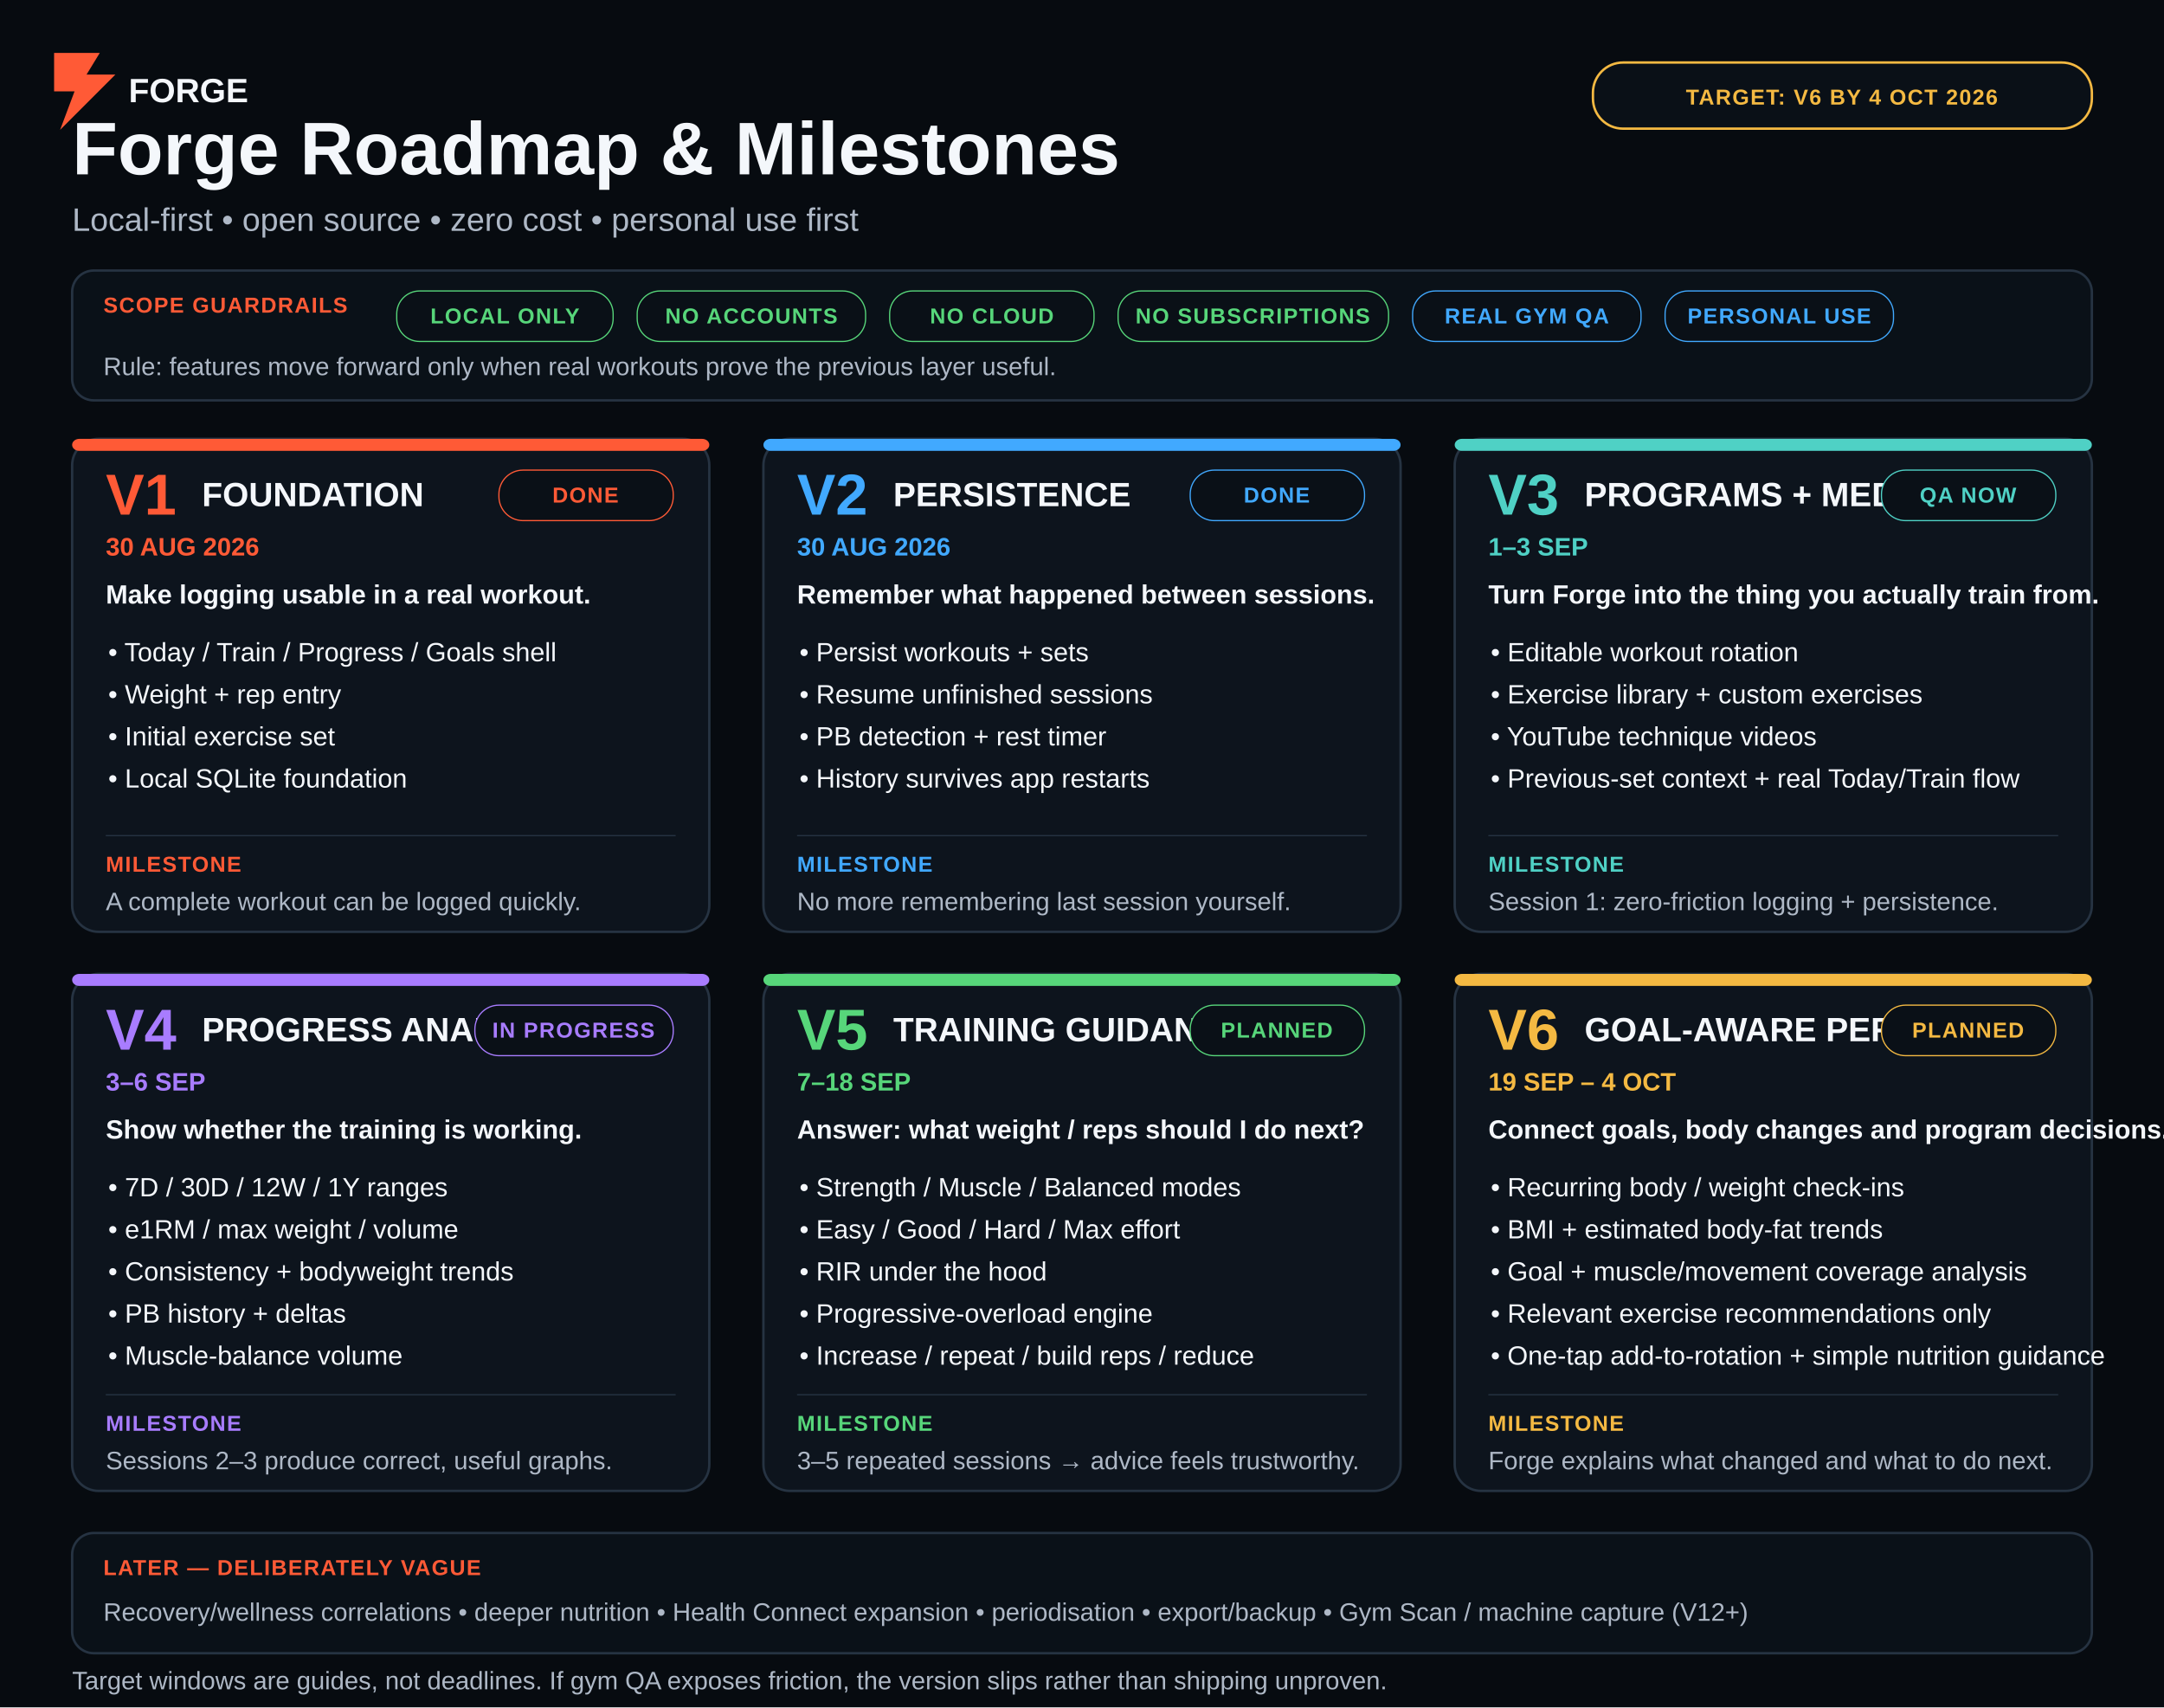
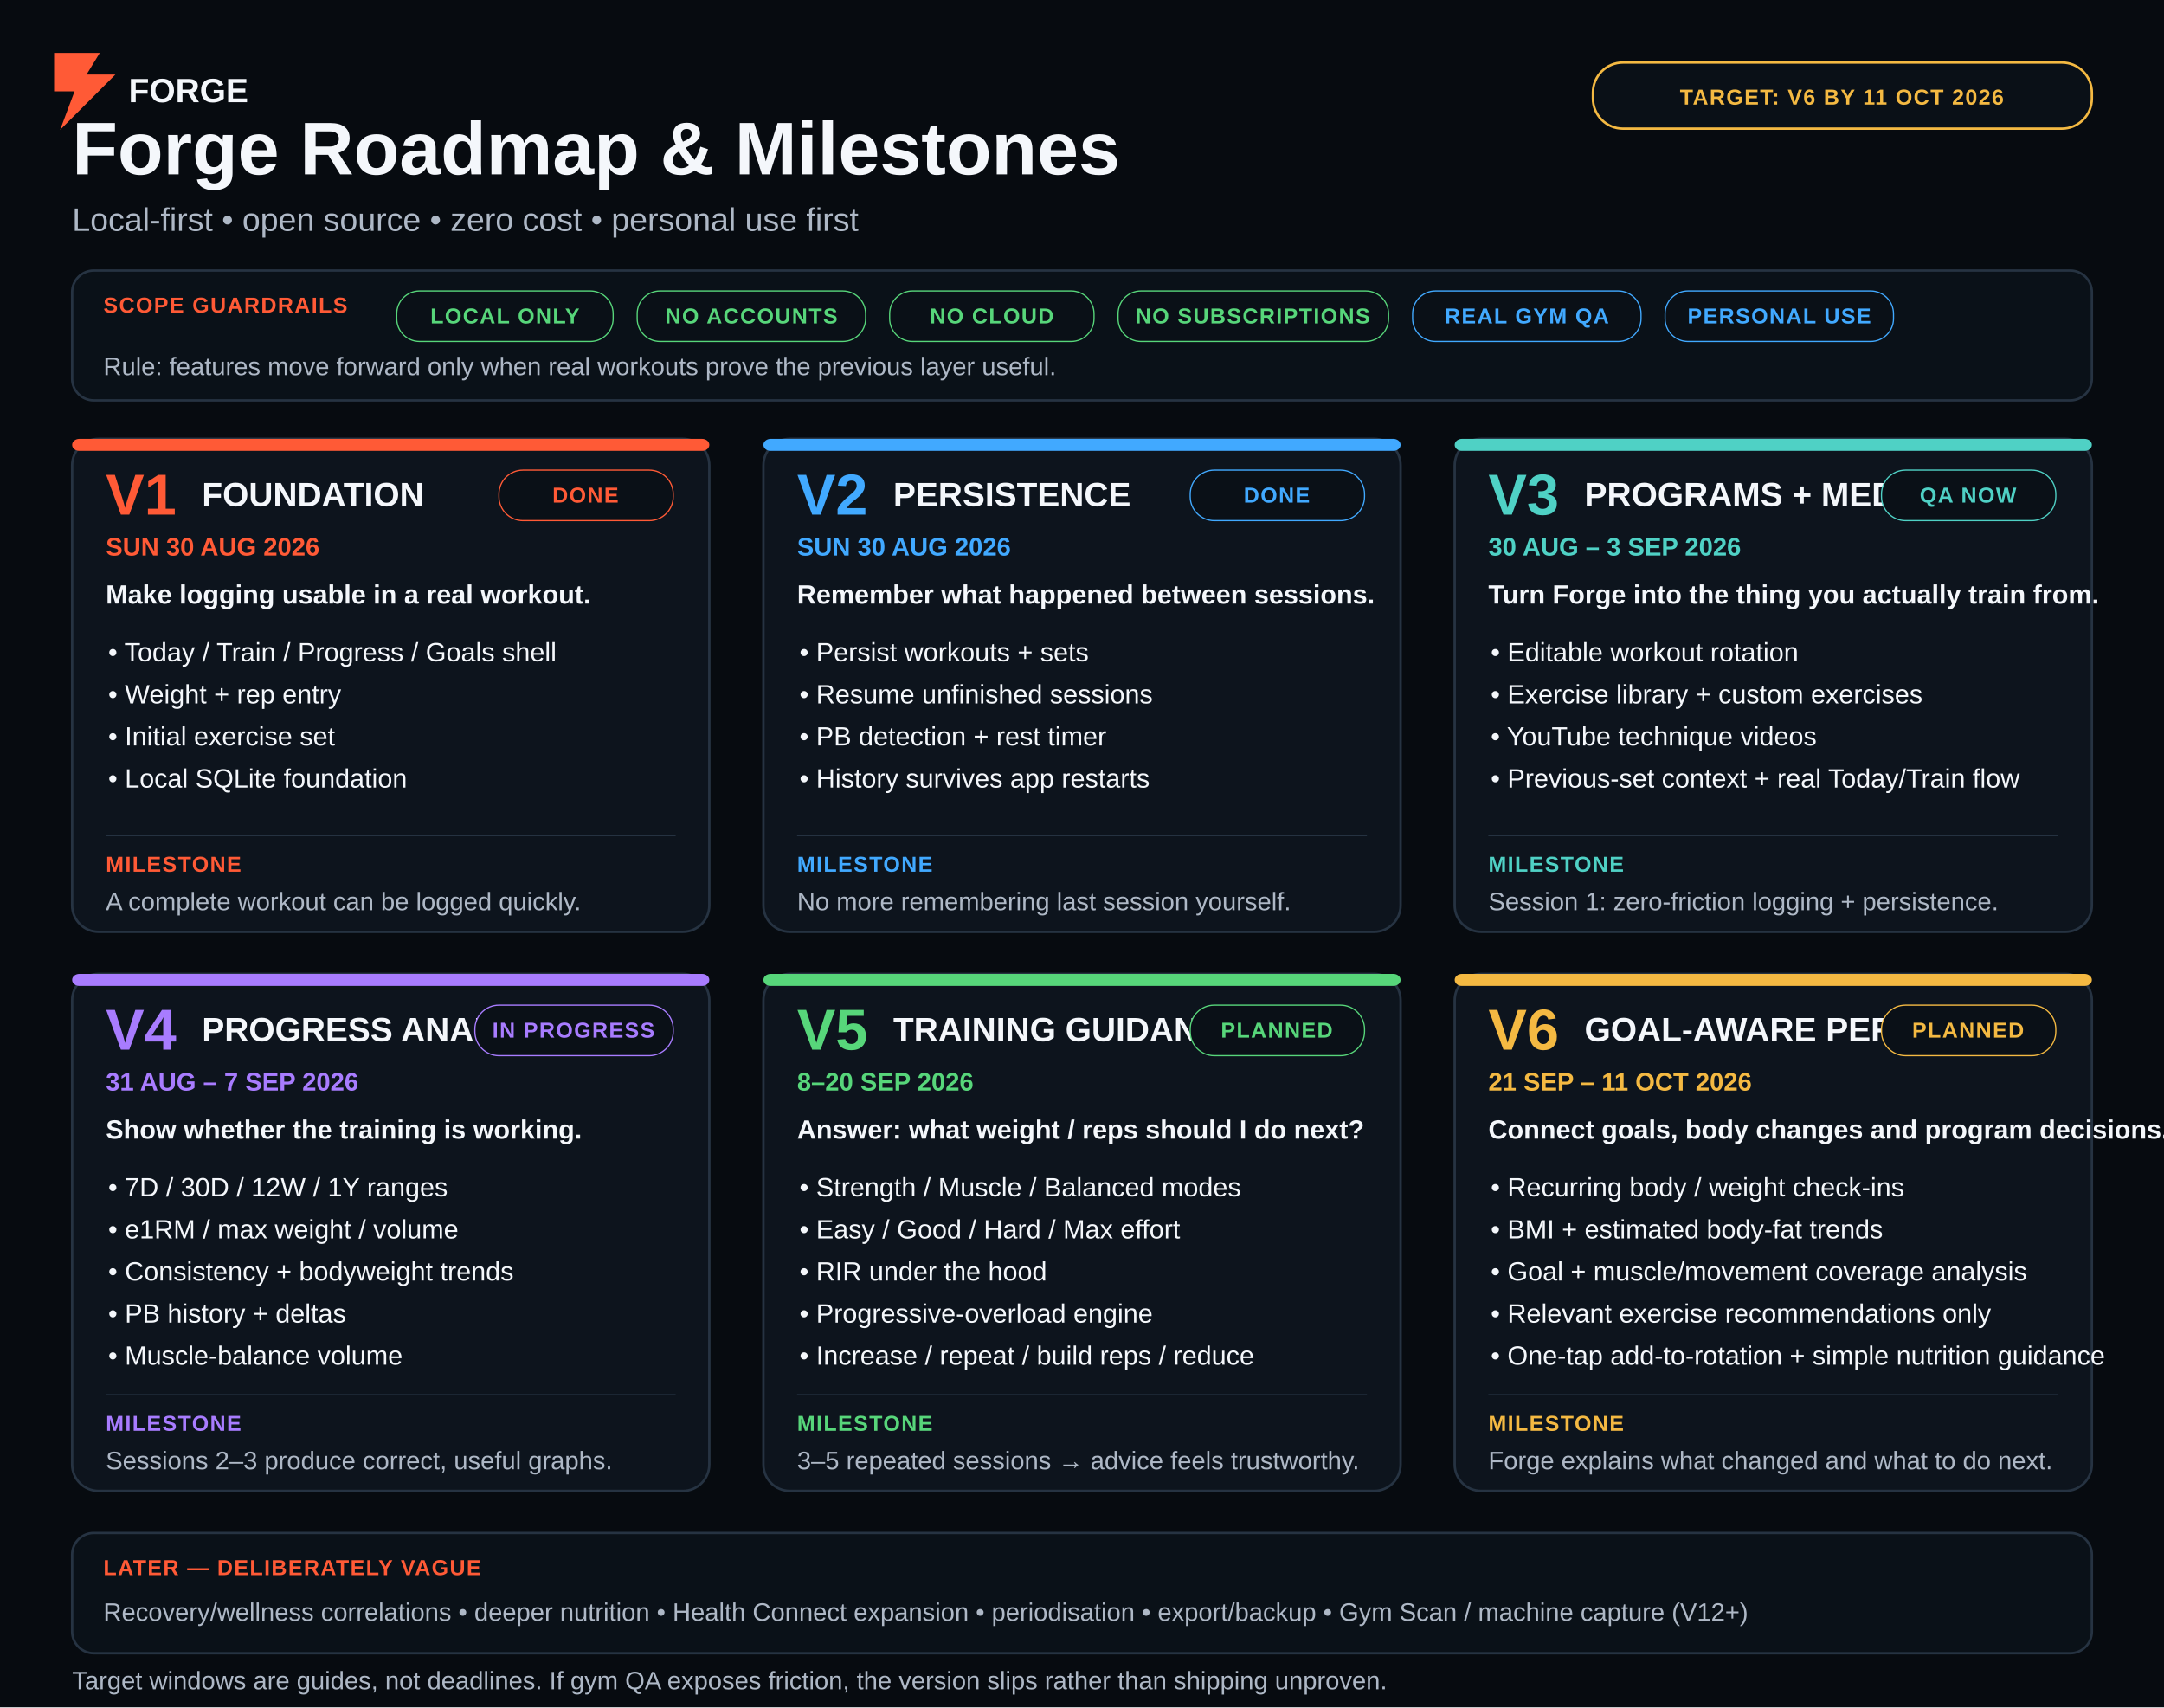
<svg xmlns="http://www.w3.org/2000/svg" width="1800" height="1420" viewBox="0 0 1800 1420">
  <rect width="1800" height="1420" fill="#070b10" />
  <style>
    .title{font:700 62px Arial,sans-serif;fill:#f4f7fb}.sub{font:400 27px Arial,sans-serif;fill:#aeb8c6}.h{font:700 28px Arial,sans-serif;fill:#f4f7fb}.v{font:700 48px Arial,sans-serif}.small{font:400 21px Arial,sans-serif;fill:#aeb8c6}.body{font:400 22px Arial,sans-serif;fill:#f4f7fb}.bold{font:700 22px Arial,sans-serif;fill:#f4f7fb}.label{font:700 18px Arial,sans-serif;letter-spacing:1px}.date{font:700 21px Arial,sans-serif}.muted{fill:#aeb8c6}.white{fill:#f4f7fb}
  </style>
  <g transform="translate(45 38)">
    <path d="M0 6h38L27 24h24L5 70l12-32H0z" fill="#ff5a36" />
    <text x="62" y="47" class="h" font-size="42">FORGE</text>
  </g>
  <text x="60" y="145" class="title">Forge Roadmap &amp; Milestones</text>
  <text x="60" y="192" class="sub">Local-first • open source • zero cost • personal use first</text>
  <rect x="1325" y="52" rx="25" width="415" height="55" fill="#0a1017" stroke="#f4b942" stroke-width="2" />
-   <text x="1532" y="87" text-anchor="middle" class="label" fill="#f4b942">TARGET: V6 BY 4 OCT 2026</text>
+   <text x="1532" y="87" text-anchor="middle" class="label" fill="#f4b942">TARGET: V6 BY 11 OCT 2026</text>
  <rect x="60" y="225" rx="18" width="1680" height="108" fill="#0a1118" stroke="#263342" stroke-width="2" />
  <text x="86" y="260" class="label" fill="#ff5a36">SCOPE GUARDRAILS</text>
  <g class="label" text-anchor="middle">
    <rect x="330" y="242" rx="19" width="180" height="42" fill="#0a1017" stroke="#57d67a" />
    <text x="420" y="269" fill="#57d67a">LOCAL ONLY</text>
    <rect x="530" y="242" rx="19" width="190" height="42" fill="#0a1017" stroke="#57d67a" />
    <text x="625" y="269" fill="#57d67a">NO ACCOUNTS</text>
    <rect x="740" y="242" rx="19" width="170" height="42" fill="#0a1017" stroke="#57d67a" />
    <text x="825" y="269" fill="#57d67a">NO CLOUD</text>
    <rect x="930" y="242" rx="19" width="225" height="42" fill="#0a1017" stroke="#57d67a" />
    <text x="1042" y="269" fill="#57d67a">NO SUBSCRIPTIONS</text>
    <rect x="1175" y="242" rx="19" width="190" height="42" fill="#0a1017" stroke="#41a9ff" />
    <text x="1270" y="269" fill="#41a9ff">REAL GYM QA</text>
    <rect x="1385" y="242" rx="19" width="190" height="42" fill="#0a1017" stroke="#41a9ff" />
    <text x="1480" y="269" fill="#41a9ff">PERSONAL USE</text>
  </g>
  <text x="86" y="312" class="small">Rule: features move forward only when real workouts prove the previous layer useful.</text>
  <g transform="translate(60 365)">
    <rect width="530" height="410" rx="22" fill="#0d141d" stroke="#263342" stroke-width="2" />
    <rect width="530" height="10" rx="6" fill="#ff5a36" />
    <text x="28" y="63" class="v" fill="#ff5a36">V1</text>
    <text x="108" y="56" class="h">FOUNDATION</text>
    <rect x="355" y="26" width="145" height="42" rx="20" fill="#0a1017" stroke="#ff5a36" />
    <text x="427" y="53" text-anchor="middle" class="label" fill="#ff5a36">DONE</text>
-     <text x="28" y="97" class="date" fill="#ff5a36">30 AUG 2026</text>
+     <text x="28" y="97" class="date" fill="#ff5a36">SUN 30 AUG 2026</text>
    <text x="28" y="137" class="bold">Make logging usable in a real workout.</text>
    <text x="30" y="185" class="body">• Today / Train / Progress / Goals shell</text>
    <text x="30" y="220" class="body">• Weight + rep entry</text>
    <text x="30" y="255" class="body">• Initial exercise set</text>
    <text x="30" y="290" class="body">• Local SQLite foundation</text>
    <line x1="28" y1="330" x2="502" y2="330" stroke="#263342" />
    <text x="28" y="360" class="label" fill="#ff5a36">MILESTONE</text>
    <text x="28" y="392" class="small">A complete workout can be logged quickly.</text>
  </g>
  <g transform="translate(635 365)">
    <rect width="530" height="410" rx="22" fill="#0d141d" stroke="#263342" stroke-width="2" />
    <rect width="530" height="10" rx="6" fill="#41a9ff" />
    <text x="28" y="63" class="v" fill="#41a9ff">V2</text>
    <text x="108" y="56" class="h">PERSISTENCE</text>
    <rect x="355" y="26" width="145" height="42" rx="20" fill="#0a1017" stroke="#41a9ff" />
    <text x="427" y="53" text-anchor="middle" class="label" fill="#41a9ff">DONE</text>
-     <text x="28" y="97" class="date" fill="#41a9ff">30 AUG 2026</text>
+     <text x="28" y="97" class="date" fill="#41a9ff">SUN 30 AUG 2026</text>
    <text x="28" y="137" class="bold">Remember what happened between sessions.</text>
    <text x="30" y="185" class="body">• Persist workouts + sets</text>
    <text x="30" y="220" class="body">• Resume unfinished sessions</text>
    <text x="30" y="255" class="body">• PB detection + rest timer</text>
    <text x="30" y="290" class="body">• History survives app restarts</text>
    <line x1="28" y1="330" x2="502" y2="330" stroke="#263342" />
    <text x="28" y="360" class="label" fill="#41a9ff">MILESTONE</text>
    <text x="28" y="392" class="small">No more remembering last session yourself.</text>
  </g>
  <g transform="translate(1210 365)">
    <rect width="530" height="410" rx="22" fill="#0d141d" stroke="#263342" stroke-width="2" />
    <rect width="530" height="10" rx="6" fill="#4fd1c5" />
    <text x="28" y="63" class="v" fill="#4fd1c5">V3</text>
    <text x="108" y="56" class="h">PROGRAMS + MEDIA</text>
    <rect x="355" y="26" width="145" height="42" rx="20" fill="#0a1017" stroke="#4fd1c5" />
    <text x="427" y="53" text-anchor="middle" class="label" fill="#4fd1c5">QA NOW</text>
-     <text x="28" y="97" class="date" fill="#4fd1c5">1–3 SEP</text>
+     <text x="28" y="97" class="date" fill="#4fd1c5">30 AUG – 3 SEP 2026</text>
    <text x="28" y="137" class="bold">Turn Forge into the thing you actually train from.</text>
    <text x="30" y="185" class="body">• Editable workout rotation</text>
    <text x="30" y="220" class="body">• Exercise library + custom exercises</text>
    <text x="30" y="255" class="body">• YouTube technique videos</text>
    <text x="30" y="290" class="body">• Previous-set context + real Today/Train flow</text>
    <line x1="28" y1="330" x2="502" y2="330" stroke="#263342" />
    <text x="28" y="360" class="label" fill="#4fd1c5">MILESTONE</text>
    <text x="28" y="392" class="small">Session 1: zero-friction logging + persistence.</text>
  </g>
  <g transform="translate(60 810)">
    <rect width="530" height="430" rx="22" fill="#0d141d" stroke="#263342" stroke-width="2" />
    <rect width="530" height="10" rx="6" fill="#a87cff" />
    <text x="28" y="63" class="v" fill="#a87cff">V4</text>
    <text x="108" y="56" class="h">PROGRESS ANALYTICS</text>
    <rect x="335" y="26" width="165" height="42" rx="20" fill="#0a1017" stroke="#a87cff" />
    <text x="417" y="53" text-anchor="middle" class="label" fill="#a87cff">IN PROGRESS</text>
-     <text x="28" y="97" class="date" fill="#a87cff">3–6 SEP</text>
+     <text x="28" y="97" class="date" fill="#a87cff">31 AUG – 7 SEP 2026</text>
    <text x="28" y="137" class="bold">Show whether the training is working.</text>
    <text x="30" y="185" class="body">• 7D / 30D / 12W / 1Y ranges</text>
    <text x="30" y="220" class="body">• e1RM / max weight / volume</text>
    <text x="30" y="255" class="body">• Consistency + bodyweight trends</text>
    <text x="30" y="290" class="body">• PB history + deltas</text>
    <text x="30" y="325" class="body">• Muscle-balance volume</text>
    <line x1="28" y1="350" x2="502" y2="350" stroke="#263342" />
    <text x="28" y="380" class="label" fill="#a87cff">MILESTONE</text>
    <text x="28" y="412" class="small">Sessions 2–3 produce correct, useful graphs.</text>
  </g>
  <g transform="translate(635 810)">
    <rect width="530" height="430" rx="22" fill="#0d141d" stroke="#263342" stroke-width="2" />
    <rect width="530" height="10" rx="6" fill="#57d67a" />
    <text x="28" y="63" class="v" fill="#57d67a">V5</text>
    <text x="108" y="56" class="h">TRAINING GUIDANCE</text>
    <rect x="355" y="26" width="145" height="42" rx="20" fill="#0a1017" stroke="#57d67a" />
    <text x="427" y="53" text-anchor="middle" class="label" fill="#57d67a">PLANNED</text>
-     <text x="28" y="97" class="date" fill="#57d67a">7–18 SEP</text>
+     <text x="28" y="97" class="date" fill="#57d67a">8–20 SEP 2026</text>
    <text x="28" y="137" class="bold">Answer: what weight / reps should I do next?</text>
    <text x="30" y="185" class="body">• Strength / Muscle / Balanced modes</text>
    <text x="30" y="220" class="body">• Easy / Good / Hard / Max effort</text>
    <text x="30" y="255" class="body">• RIR under the hood</text>
    <text x="30" y="290" class="body">• Progressive-overload engine</text>
    <text x="30" y="325" class="body">• Increase / repeat / build reps / reduce</text>
    <line x1="28" y1="350" x2="502" y2="350" stroke="#263342" />
    <text x="28" y="380" class="label" fill="#57d67a">MILESTONE</text>
    <text x="28" y="412" class="small">3–5 repeated sessions → advice feels trustworthy.</text>
  </g>
  <g transform="translate(1210 810)">
    <rect width="530" height="430" rx="22" fill="#0d141d" stroke="#263342" stroke-width="2" />
    <rect width="530" height="10" rx="6" fill="#f4b942" />
    <text x="28" y="63" class="v" fill="#f4b942">V6</text>
    <text x="108" y="56" class="h">GOAL-AWARE PERSONAL</text>
    <rect x="355" y="26" width="145" height="42" rx="20" fill="#0a1017" stroke="#f4b942" />
    <text x="427" y="53" text-anchor="middle" class="label" fill="#f4b942">PLANNED</text>
-     <text x="28" y="97" class="date" fill="#f4b942">19 SEP – 4 OCT</text>
+     <text x="28" y="97" class="date" fill="#f4b942">21 SEP – 11 OCT 2026</text>
    <text x="28" y="137" class="bold">Connect goals, body changes and program decisions.</text>
    <text x="30" y="185" class="body">• Recurring body / weight check-ins</text>
    <text x="30" y="220" class="body">• BMI + estimated body-fat trends</text>
    <text x="30" y="255" class="body">• Goal + muscle/movement coverage analysis</text>
    <text x="30" y="290" class="body">• Relevant exercise recommendations only</text>
    <text x="30" y="325" class="body">• One-tap add-to-rotation + simple nutrition guidance</text>
    <line x1="28" y1="350" x2="502" y2="350" stroke="#263342" />
    <text x="28" y="380" class="label" fill="#f4b942">MILESTONE</text>
    <text x="28" y="412" class="small">Forge explains what changed and what to do next.</text>
  </g>
  <rect x="60" y="1275" rx="18" width="1680" height="100" fill="#0a1118" stroke="#263342" stroke-width="2" />
  <text x="86" y="1310" class="label" fill="#ff5a36">LATER — DELIBERATELY VAGUE</text>
  <text x="86" y="1348" class="small">Recovery/wellness correlations • deeper nutrition • Health Connect expansion • periodisation • export/backup • Gym Scan / machine capture (V12+)</text>
  <text x="60" y="1405" class="small">Target windows are guides, not deadlines. If gym QA exposes friction, the version slips rather than shipping unproven.</text>
</svg>
